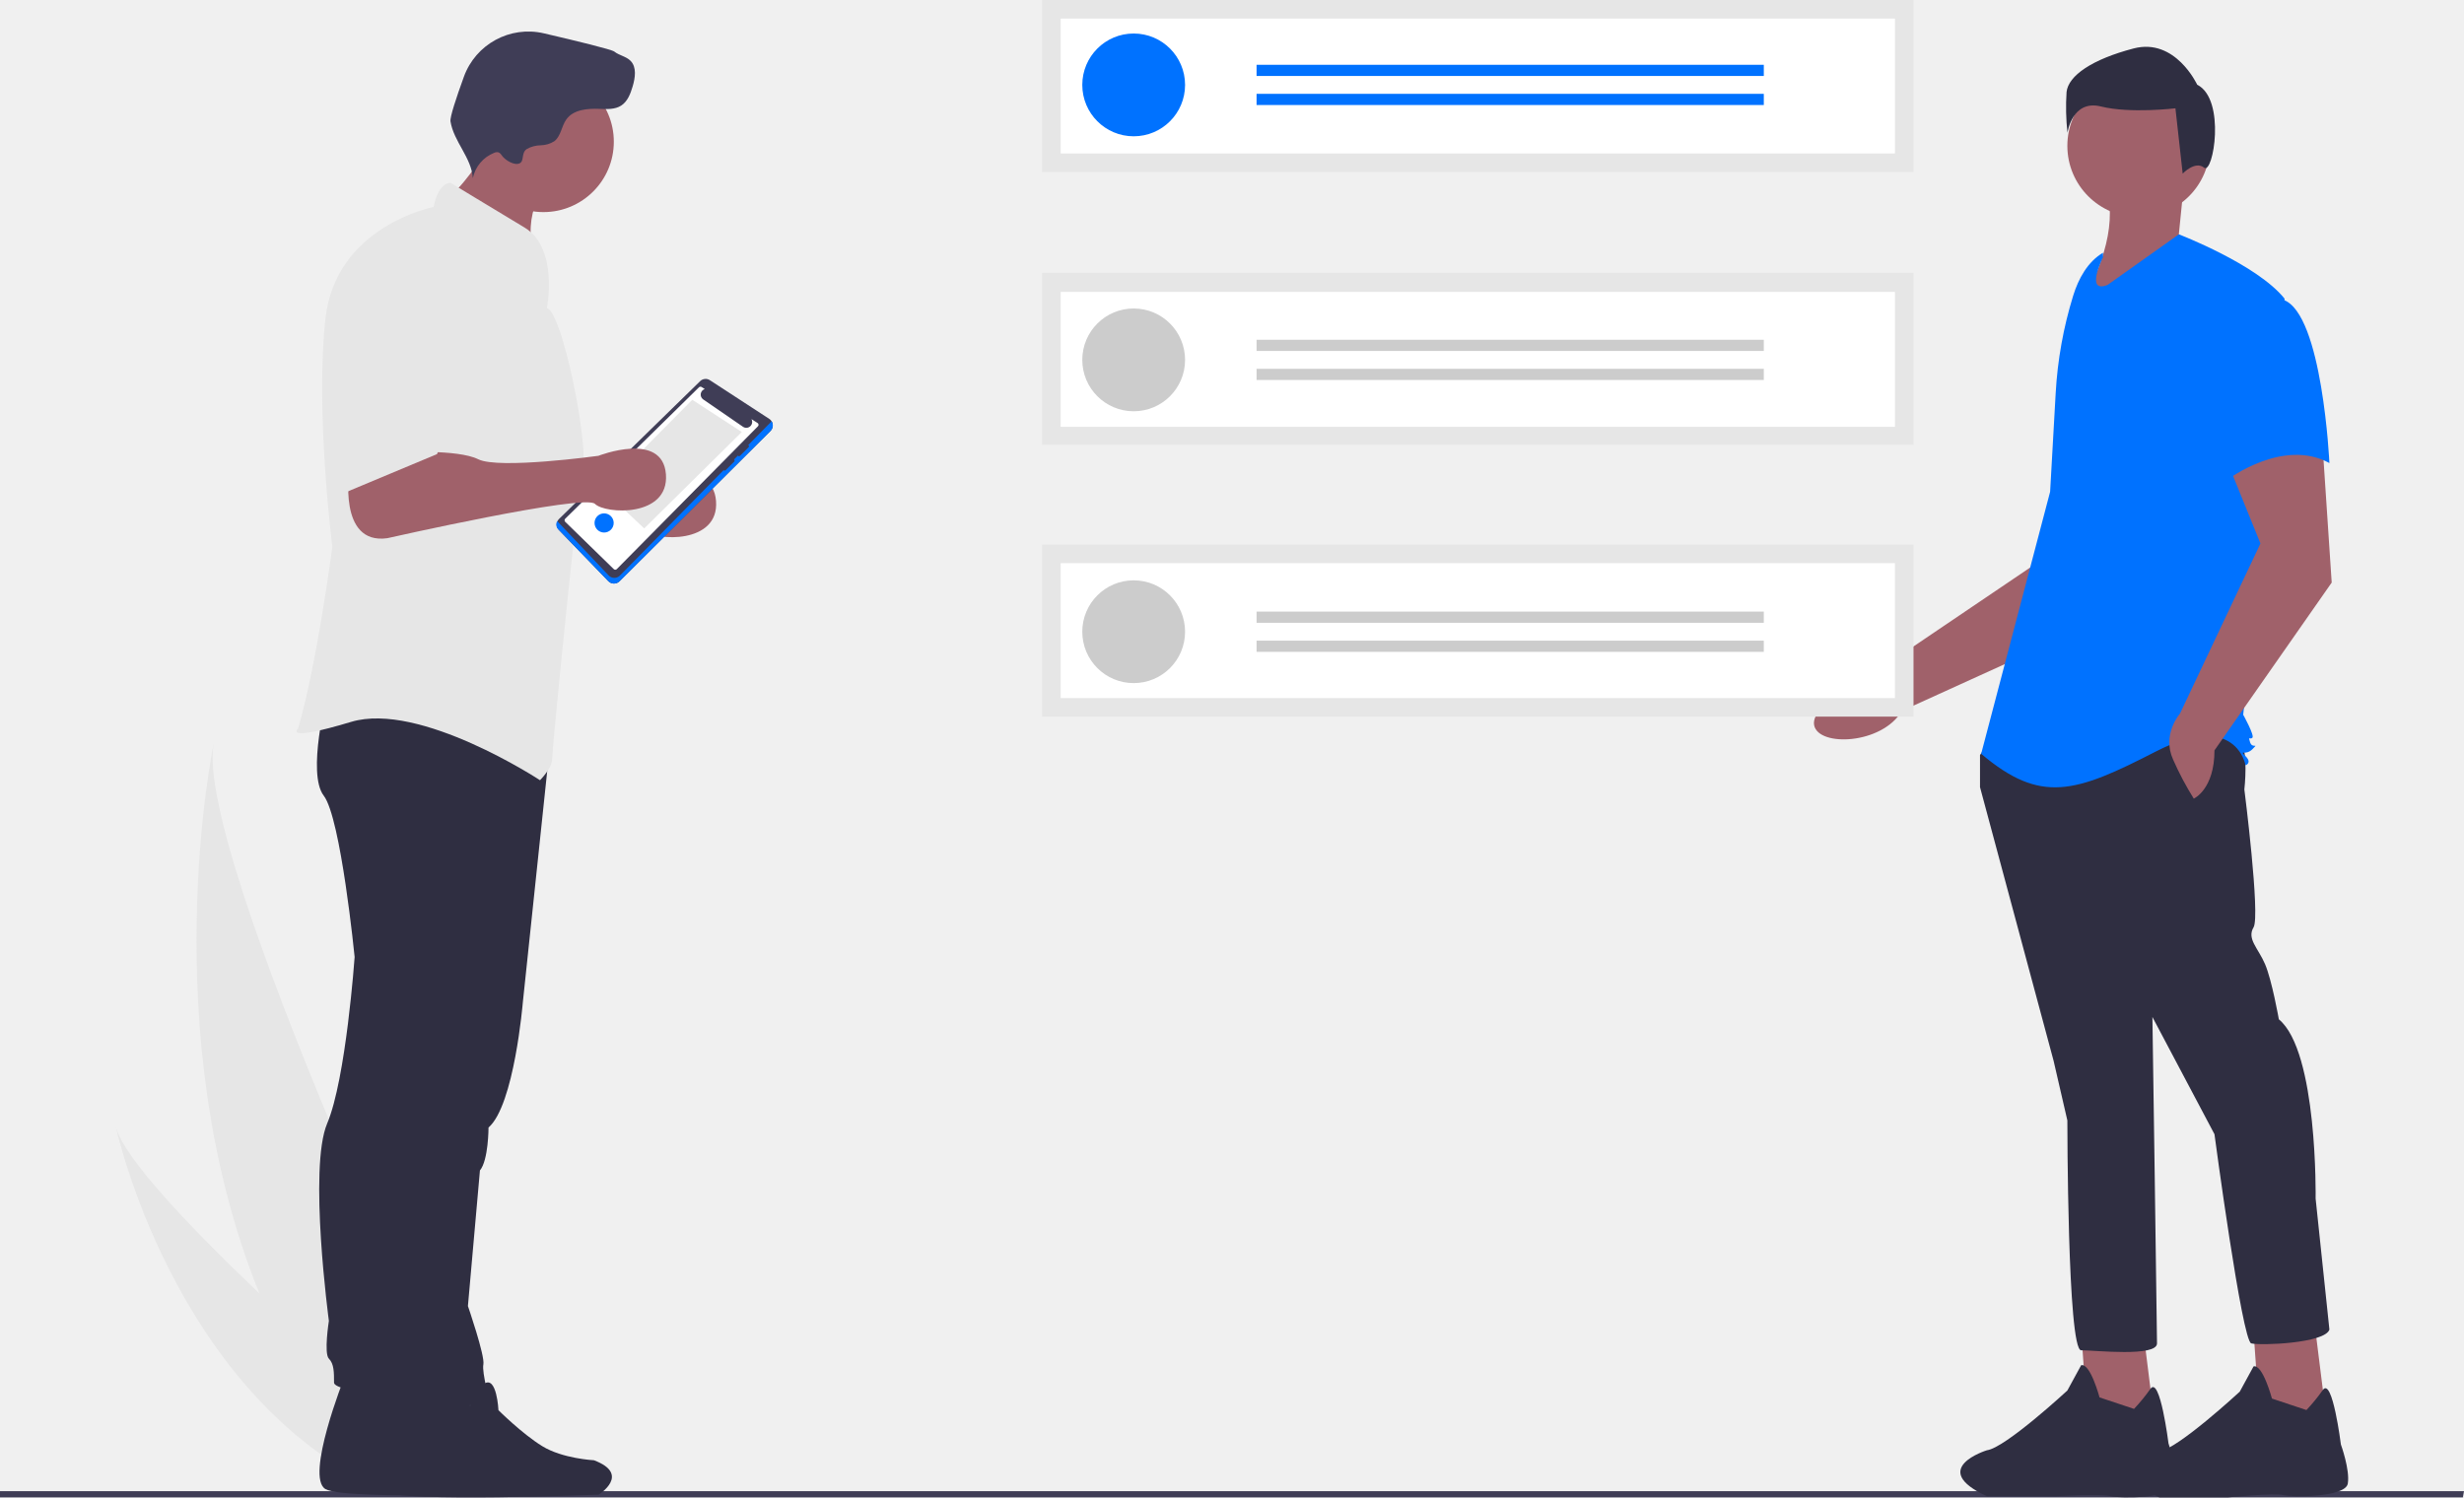
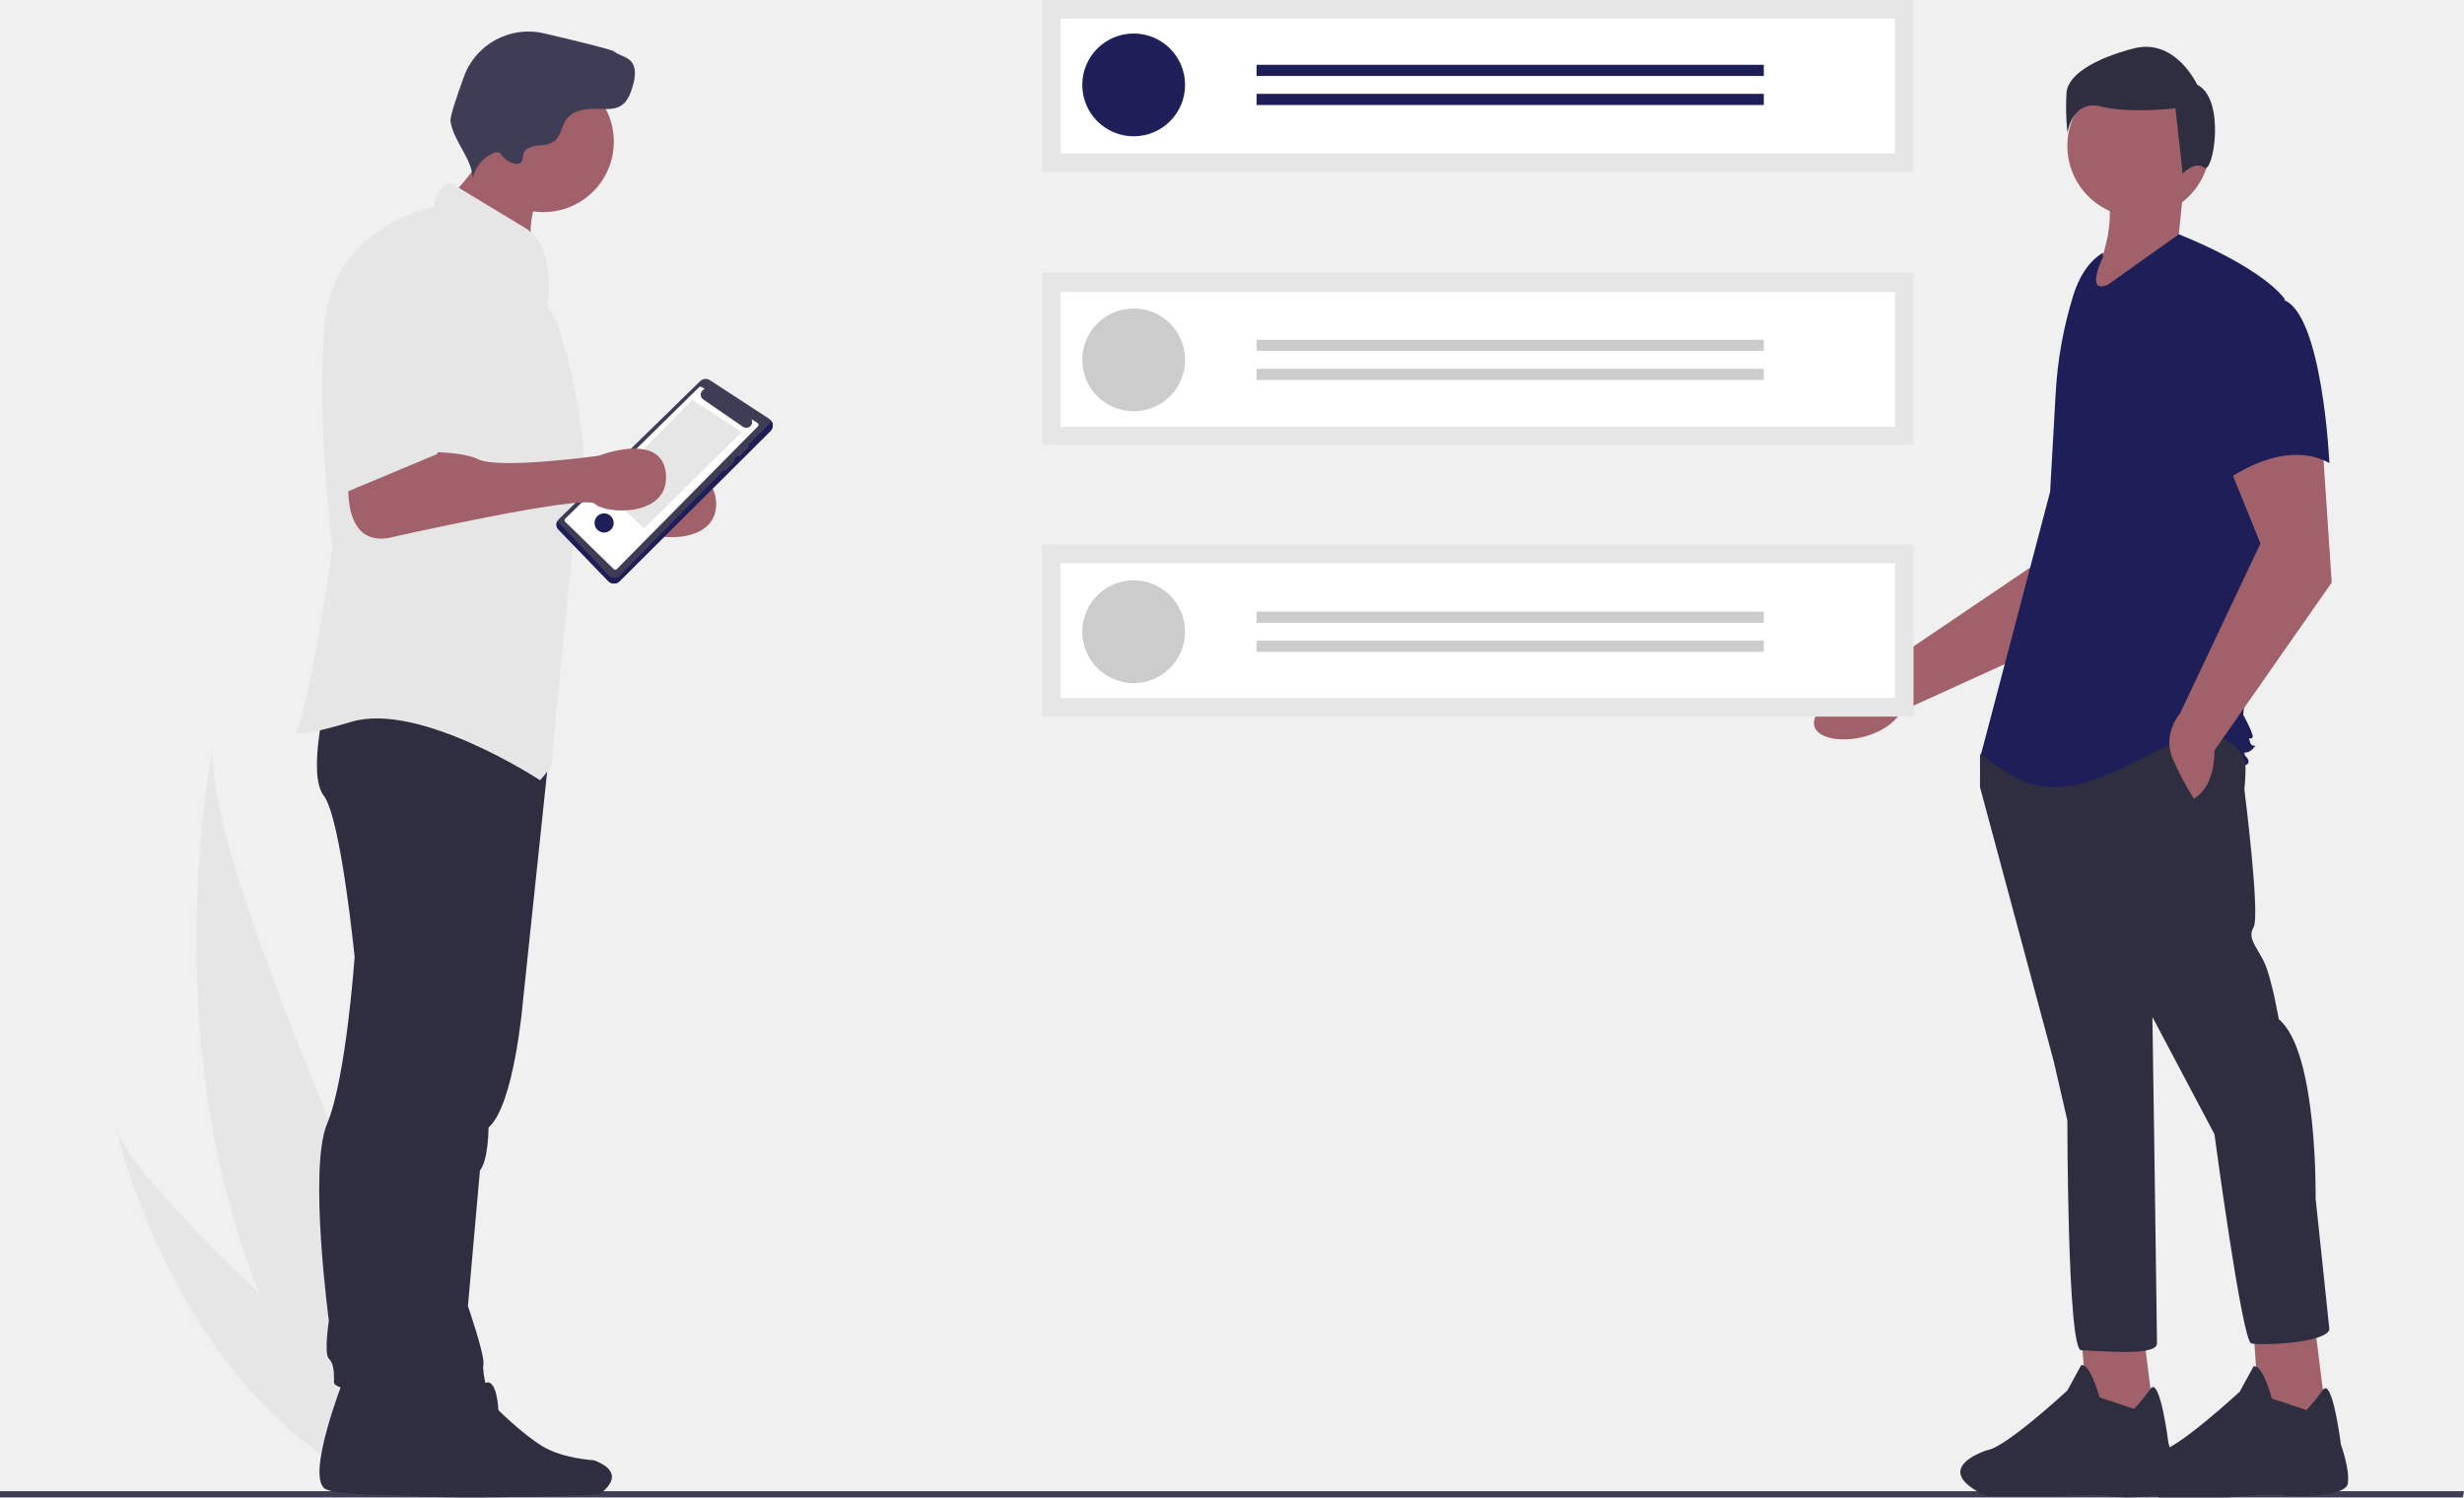
<svg xmlns="http://www.w3.org/2000/svg" id="a1abe23f-2807-4f9c-a5d8-6f58febb0620" data-name="Layer 1" width="859.476" height="522.353" viewBox="0 0 859.476 522.353">
  <polygon points="859.08 522.353 0 522.353 0 520.172 859.476 520.172 859.08 522.353" fill="#3f3d56" />
  <path d="M920.409,364.225l-21.739,43.037-65.001,29.55c-6.942,11.731-28.999,12.629-30.604,5.043-1.8-8.511,26.786-22.209,26.786-22.209L884.219,382.873l4.757-31.657Z" transform="translate(-170.2622 -188.8233)" fill="#a0616a" />
  <polygon points="747.582 464.215 751.591 496.288 728.338 497.892 725.933 464.215 747.582 464.215" fill="#a0616a" />
  <path d="M914.637,680.301a62.964,62.964,0,0,0,5.738-7.017c3.332-4.611,6.289,19.044,6.289,19.044s3.207,9.622,2.405,14.433-19.244,4.811-22.451,4.009-19.244,0-19.244,0H863.32c-20.847-9.622,0-16.036,0-16.036,6.415-.802,28.064-20.847,28.064-20.847l4.811-8.82c3.207-.802,6.415,11.226,6.415,11.226Z" transform="translate(-170.2622 -188.8233)" fill="#2f2e41" />
  <polygon points="807.718 464.616 811.728 496.689 788.475 498.293 786.069 464.616 807.718 464.616" fill="#a0616a" />
  <path d="M974.773,680.702a62.966,62.966,0,0,0,5.738-7.017c3.332-4.612,6.289,19.044,6.289,19.044s3.207,8.82,2.405,13.631-19.244,4.811-22.451,4.009-19.244.802-19.244.802H923.457c-20.847-9.622,0-16.036,0-16.036,6.415-.802,28.064-20.847,28.064-20.847l4.811-8.82c3.207-.802,6.415,11.226,6.415,11.226Z" transform="translate(-170.2622 -188.8233)" fill="#2f2e41" />
  <path d="M951.52,446.57c3.207,4.009,1.604,17.64,1.604,17.64s5.613,44.1,3.207,48.11,1.604,7.216,4.009,12.829,4.811,19.244,4.811,19.244c13.631,11.225,12.829,62.542,12.829,62.542l4.811,45.704c-1.604,4.811-24.055,5.613-27.262,4.811s-12.829-72.966-12.829-72.966l-21.649-40.893s1.604,109.048,1.604,113.859-21.649,2.405-26.46,2.405-4.811-80.182-4.811-80.182L886.573,558.825,860.915,463.408V452.183l4.009-5.613S948.313,442.561,951.52,446.57Z" transform="translate(-170.2622 -188.8233)" fill="#2f2e41" />
  <circle cx="745.978" cy="50.877" r="24.856" fill="#a0616a" />
  <path d="M903.812,251.326c5.038,11.219,2.055,26.89-8.018,44.1L936.687,276.183l-6.415-5.613,1.604-16.036Z" transform="translate(-170.2622 -188.8233)" fill="#a0616a" />
-   <path d="M903.812,276.985c-5.355,3.184-8.558,9.033-10.397,14.985a142.009,142.009,0,0,0-6.102,33.929l-1.942,34.475-24.055,91.408c20.847,17.64,32.875,13.631,60.938-.802s31.271,4.811,31.271,4.811,2.405-.802,0-3.207,0,0,2.405-2.405,0,0-.802-2.405,0-.802.802-1.604-3.207-8.018-3.207-8.018l6.415-60.137,8.018-84.993c-9.622-12.027-36.884-22.451-36.884-22.451L905.416,288.21c-8.018,3.207-1.604-9.622-1.604-9.622Z" transform="translate(-170.2622 -188.8233)" fill="#0072ff" />
+   <path d="M903.812,276.985c-5.355,3.184-8.558,9.033-10.397,14.985a142.009,142.009,0,0,0-6.102,33.929l-1.942,34.475-24.055,91.408c20.847,17.64,32.875,13.631,60.938-.802s31.271,4.811,31.271,4.811,2.405-.802,0-3.207,0,0,2.405-2.405,0,0-.802-2.405,0-.802.802-1.604-3.207-8.018-3.207-8.018l6.415-60.137,8.018-84.993c-9.622-12.027-36.884-22.451-36.884-22.451L905.416,288.21c-8.018,3.207-1.604-9.622-1.604-9.622Z" transform="translate(-170.2622 -188.8233)" fill="#1e1e58" />
  <path d="M980.386,343.937l3.207,48.109-40.893,58.533c0,13.631-7.216,16.838-7.216,16.838a105.991,105.991,0,0,1-7.216-13.631c-4.009-8.82,2.405-16.036,2.405-16.036l28.064-59.335L946.71,348.748Z" transform="translate(-170.2622 -188.8233)" fill="#a0616a" />
-   <path d="M966.755,293.422c13.631,4.811,16.036,56.929,16.036,56.929-16.036-8.82-35.28,5.613-35.28,5.613s-4.009-13.631-8.82-31.271a30.644,30.644,0,0,1,6.415-28.866S953.124,288.611,966.755,293.422Z" transform="translate(-170.2622 -188.8233)" fill="#0072ff" />
+   <path d="M966.755,293.422c13.631,4.811,16.036,56.929,16.036,56.929-16.036-8.82-35.28,5.613-35.28,5.613s-4.009-13.631-8.82-31.271a30.644,30.644,0,0,1,6.415-28.866S953.124,288.611,966.755,293.422Z" transform="translate(-170.2622 -188.8233)" fill="#1e1e58" />
  <path d="M939.092,247.317c-3.164-2.531-7.481,2.07-7.481,2.07l-2.531-22.783s-15.822,1.899-25.948-.633-11.708,9.177-11.708,9.177a81.263,81.263,0,0,1-.316-14.24c.633-5.696,8.86-11.392,23.416-15.189S936.674,218.377,936.674,218.377C946.8,223.44,942.257,249.849,939.092,247.317Z" transform="translate(-170.2622 -188.8233)" fill="#2f2e41" />
  <path d="M210.665,581.886C213.398,592.734,236.701,617.131,260.746,640.04c-37.079-91.586-15.95-191.82-15.95-191.82C237.911,487.586,332.269,685.69,332.269,685.69l-21.492,12.673-7.26,10.216C230.738,675.153,210.665,581.886,210.665,581.886Z" transform="translate(-170.2622 -188.8233)" fill="#e6e6e6" />
  <rect x="363.487" y="189.972" width="303.971" height="60.015" fill="#e6e6e6" />
  <rect x="363.487" y="95.142" width="303.971" height="60.015" fill="#e6e6e6" />
  <rect x="363.487" width="303.971" height="60.015" fill="#e6e6e6" />
  <path d="M540.23,242.358H831.241v-47.054H540.23Z" transform="translate(-170.2622 -188.8233)" fill="#fff" />
  <path d="M540.23,337.709H831.241V290.655H540.23Z" transform="translate(-170.2622 -188.8233)" fill="#fff" />
  <path d="M540.23,432.33H831.24v-47.054H540.23Z" transform="translate(-170.2622 -188.8233)" fill="#fff" />
-   <circle cx="395.443" cy="29.618" r="17.926" fill="#0072ff" />
-   <rect x="438.311" y="22.603" width="176.927" height="3.897" fill="#0072ff" />
-   <rect x="438.311" y="32.735" width="176.927" height="3.897" fill="#0072ff" />
+   <circle cx="395.443" cy="29.618" r="17.926" fill="#1e1e58" />
+   <rect x="438.311" y="22.603" width="176.927" height="3.897" fill="#1e1e58" />
+   <rect x="438.311" y="32.735" width="176.927" height="3.897" fill="#1e1e58" />
  <circle cx="395.443" cy="125.539" r="17.926" fill="#ccc" />
  <rect x="438.311" y="118.525" width="176.927" height="3.897" fill="#ccc" />
  <rect x="438.311" y="128.657" width="176.927" height="3.897" fill="#ccc" />
  <circle cx="395.443" cy="220.369" r="17.926" fill="#ccc" />
  <rect x="438.311" y="213.355" width="176.927" height="3.897" fill="#ccc" />
  <rect x="438.311" y="223.487" width="176.927" height="3.897" fill="#ccc" />
  <path d="M309.641,361.941s-4.191,26.345,13.172,23.95c0,0,68.855-15.567,72.448-11.975s25.926,4.815,24.761-10.33c-1.169-15.197-23.564-6.435-23.564-6.435s-34.727,4.79-41.912,1.197-27.542-2.395-27.542-2.395Z" transform="translate(-170.2622 -188.8233)" fill="#a0616a" />
  <path d="M362.186,447.853l-9.547,90.587s-2.994,35.924-11.975,43.708c0,0,0,11.376-2.994,14.969L333.479,644.417s5.987,17.364,5.389,20.357,2.395,12.574,1.796,13.771-28.74,0-28.74,0l5.987-96.397,18.561-134.118Z" transform="translate(-170.2622 -188.8233)" fill="#2f2e41" />
  <path d="M309.73,673.648s-12.557,31.665-6.005,35.486,75.34,1.092,75.34,1.092,11.465-7.097-1.638-12.011c0,0-10.919-.546-18.016-4.913S344.125,680.746,344.125,680.746s-.546-12.011-4.913-9.281a11.22,11.22,0,0,0-4.913,7.643Z" transform="translate(-170.2622 -188.8233)" fill="#2f2e41" />
  <path d="M290.369,669.355s-13.771,34.727-6.586,38.918,82.626,1.197,82.626,1.197,12.574-7.784-1.796-13.172c0,0-11.975-.599-19.758-5.389S328.09,677.138,328.09,677.138s-.599-13.172-5.389-10.179a12.305,12.305,0,0,0-5.389,8.382Z" transform="translate(-170.2622 -188.8233)" fill="#2f2e41" />
  <path d="M346.052,446.623s-6.586,61.67-9.58,74.843a170.289,170.289,0,0,0-3.592,26.345s-.599,19.16-5.987,24.548a16.183,16.183,0,0,0-4.79,11.975s-5.389,60.473-2.395,67.658,7.058,16.519,4.064,21.309-36.995,1.443-36.995-2.149,0-6.586-1.796-8.382,0-13.172,0-13.172-7.185-53.288-.599-68.855,9.58-58.078,9.58-58.078-4.79-48.498-10.777-56.282,1.198-35.326,1.198-35.326Z" transform="translate(-170.2622 -188.8233)" fill="#2f2e41" />
  <path d="M329.195,255.11c.696,1.586,2.362,2.469,3.879,3.304,8.791,4.843,16.149,11.864,23.399,18.805a27.469,27.469,0,0,1,1.09-18.576c.866-2.004,2-4.159,1.381-6.253a7.784,7.784,0,0,0-3.036-3.633,94.133,94.133,0,0,0-9.259-6.317c-2.242-1.341-6.851-4.912-9.424-4.523-.135,3.476-.206,6.584-1.728,9.832C335.136,248.521,329.461,255.717,329.195,255.11Z" transform="translate(-170.2622 -188.8233)" fill="#a0616a" />
  <circle cx="189.561" cy="49.438" r="24.548" fill="#a0616a" />
  <path d="M361.021,296.339s4.191-20.956-7.784-28.141-25.746-15.567-25.746-15.567-4.191-.599-5.987,8.382c0,0-34.128,6.586-37.721,38.918s2.395,79.633,2.395,79.633-5.389,41.313-11.975,63.467c0,0-5.389,4.79,18.561-2.395S358.626,460.993,358.626,460.993s4.191-4.191,4.191-7.185,8.981-94.002,10.777-102.385S366.409,297.537,361.021,296.339Z" transform="translate(-170.2622 -188.8233)" fill="#e6e6e6" />
  <path d="M354.038,240.79a10.237,10.237,0,0,1,4.815-1.282,9.162,9.162,0,0,0,4.763-1.419c2.319-1.78,2.489-5.221,4.185-7.602,2.456-3.447,7.356-3.862,11.585-3.689,2.587.105,5.372.26,7.55-1.139,2.236-1.436,3.25-4.142,4.004-6.691.892-3.014,1.468-6.699-.741-8.934-1.534-1.552-3.956-1.859-5.66-3.222-.922-.738-13.116-3.7-24.562-6.363a23.925,23.925,0,0,0-27.905,15.144c-2.643,7.268-4.908,14.097-4.674,15.572,1.119,7.059,7.362,12.671,7.792,19.805a12.158,12.158,0,0,1,7.421-8.824,2.322,2.322,0,0,1,1.512-.183c.62.198.983.818,1.374,1.338,1.026,1.363,4.248,3.432,6.074,2.465C353.203,244.901,351.983,242.184,354.038,240.79Z" transform="translate(-170.2622 -188.8233)" fill="#3f3d56" />
  <path d="M365.263,369.854a2.731,2.731,0,0,0-.056,3.842l17.262,17.866a2.725,2.725,0,0,0,3.882.037l52.674-52.446a2.725,2.725,0,0,0-.436-4.214l-20.713-13.491a2.709,2.709,0,0,0-3.391.334Z" transform="translate(-170.2622 -188.8233)" fill="#3f3d56" />
-   <path d="M439.387,335.737a2.743,2.743,0,0,1-.361.445l-52.55,53.437a2.725,2.725,0,0,1-3.882-.037l-17.634-18.609a2.713,2.713,0,0,1-.322-.406,2.445,2.445,0,0,0,.57,3.131l17.262,17.866a2.725,2.725,0,0,0,3.882.037l52.674-52.446a2.726,2.726,0,0,0,.361-3.417Z" transform="translate(-170.2622 -188.8233)" fill="#0072ff" />
+   <path d="M439.387,335.737a2.743,2.743,0,0,1-.361.445l-52.55,53.437a2.725,2.725,0,0,1-3.882-.037l-17.634-18.609a2.713,2.713,0,0,1-.322-.406,2.445,2.445,0,0,0,.57,3.131l17.262,17.866a2.725,2.725,0,0,0,3.882.037l52.674-52.446a2.726,2.726,0,0,0,.361-3.417Z" transform="translate(-170.2622 -188.8233)" fill="#1e1e58" />
  <path d="M434.51,336.383l-2.144-1.367a2.042,2.042,0,0,1-2.939,2.682l-13.871-9.536a2.041,2.041,0,0,1,.54-3.629l-1.104-.704a.743.743,0,0,0-.928.104l-46.663,45.857a.743.743,0,0,0,.019,1.063l16.947,16.513a.743.743,0,0,0,1.034-.014l49.235-49.816A.743.743,0,0,0,434.51,336.383Z" transform="translate(-170.2622 -188.8233)" fill="#fff" />
  <polygon points="210.391 170.841 224.706 184.338 258.754 150.698 241.474 139.451 210.391 170.841" fill="#e6e6e6" />
  <path d="M427.693,347.823a.507.507,0,0,0,.701,0l2.978-2.978a.496.496,0,0,0,0-.701.507.507,0,0,0-.701,0l-2.978,2.978a.496.496,0,0,0,0,.701Z" transform="translate(-170.2622 -188.8233)" fill="#3f3d56" />
  <path d="M422.677,352.839a.496.496,0,0,0,.701,0l2.978-2.978a.495.495,0,0,0-.701-.701l-2.978,2.978A.496.496,0,0,0,422.677,352.839Z" transform="translate(-170.2622 -188.8233)" fill="#3f3d56" />
-   <circle cx="210.722" cy="182.426" r="3.344" fill="#0072ff" />
+   <circle cx="210.722" cy="182.426" r="3.344" fill="#1e1e58" />
  <path d="M292.165,352.621s-4.191,26.345,13.172,23.95c0,0,68.855-15.567,72.448-11.975s25.926,4.815,24.761-10.33c-1.169-15.197-23.564-6.435-23.564-6.435s-34.727,4.79-41.912,1.197-27.542-2.395-27.542-2.395Z" transform="translate(-170.2622 -188.8233)" fill="#a0616a" />
  <path d="M316.714,269.396s-26.943,2.994-26.943,41.912V361.003l32.931-13.771s13.771-32.332,12.574-41.313S334.676,270.593,316.714,269.396Z" transform="translate(-170.2622 -188.8233)" fill="#e6e6e6" />
</svg>
